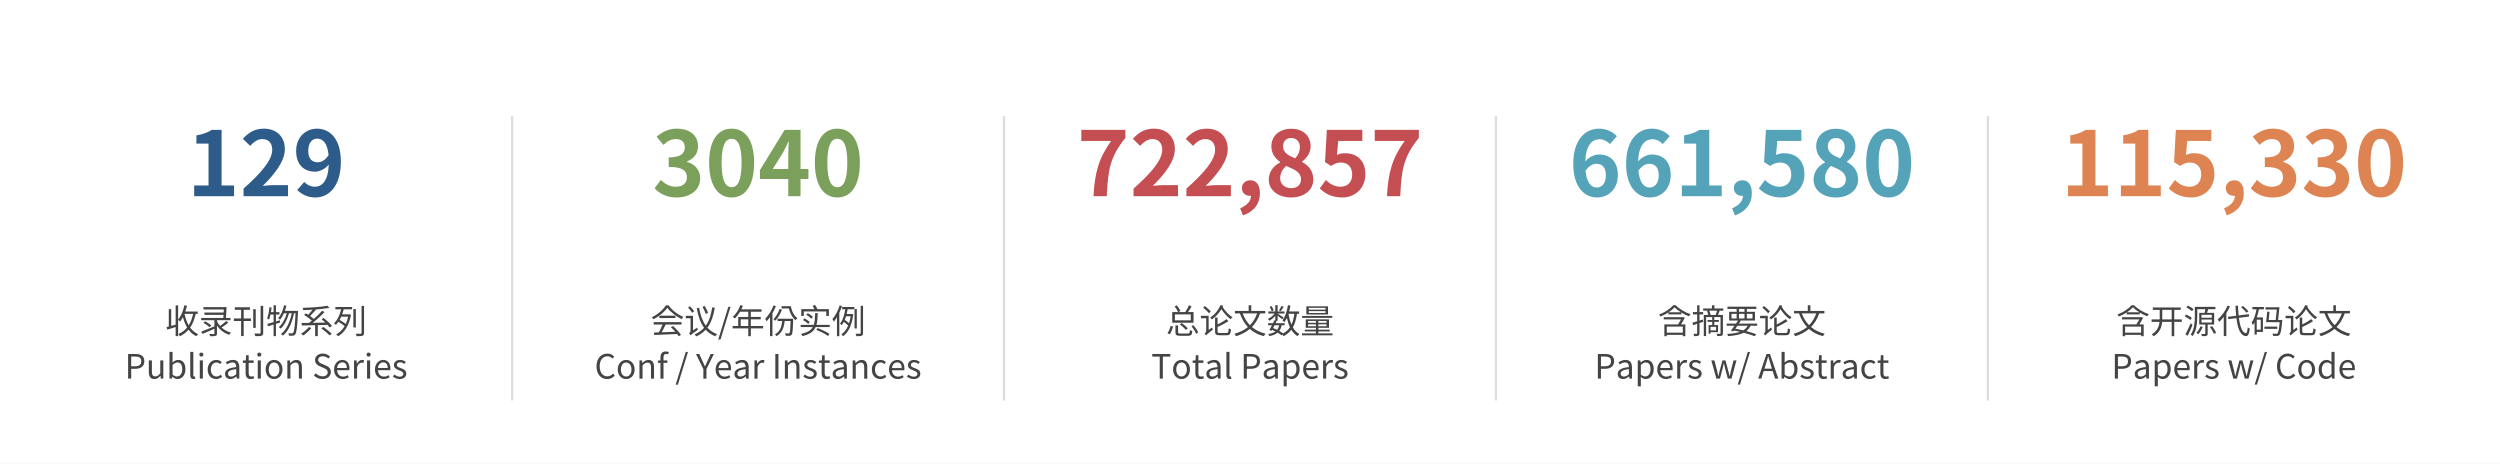
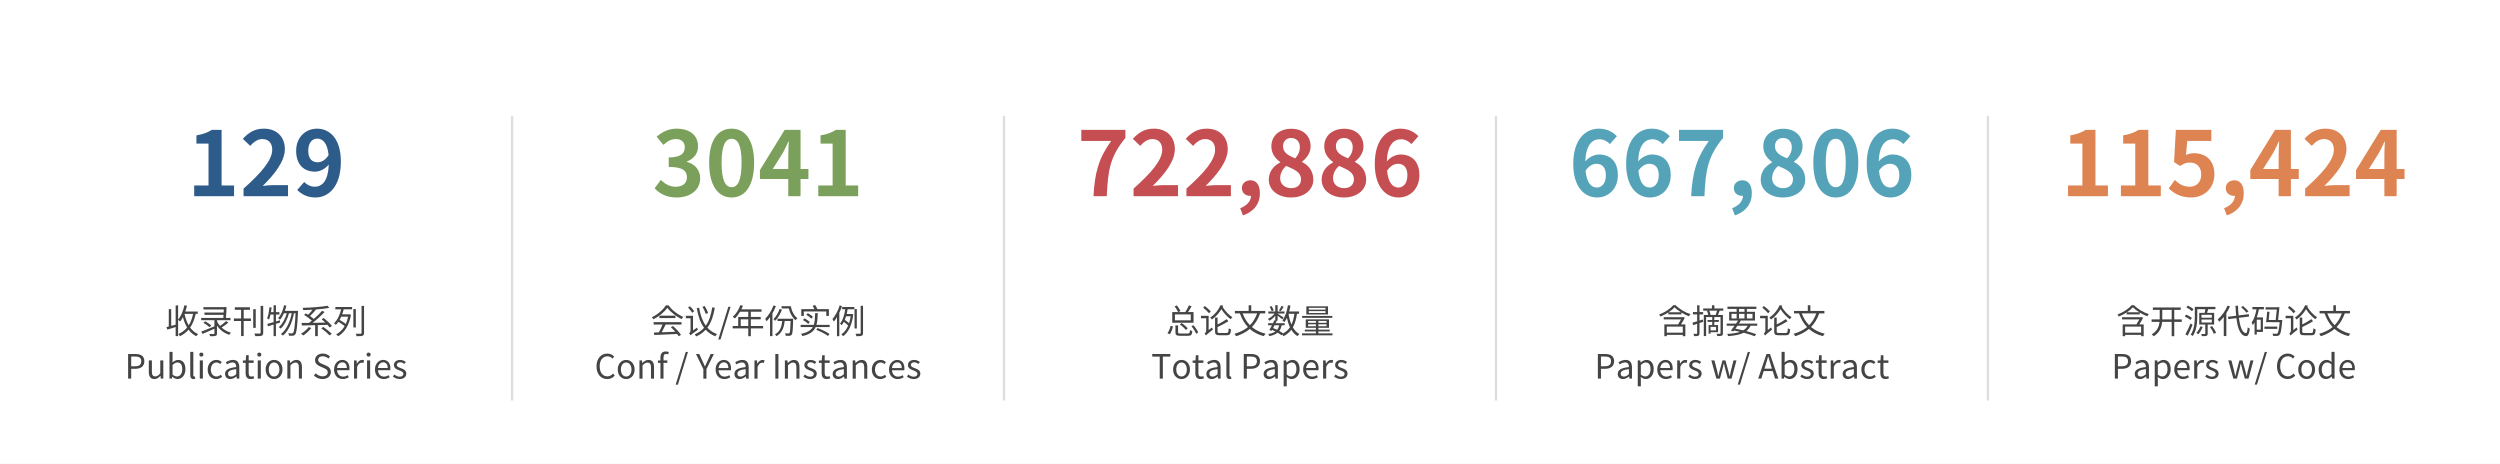
<svg xmlns="http://www.w3.org/2000/svg" xmlns:xlink="http://www.w3.org/1999/xlink" width="892.8pt" height="165.6pt" viewBox="0 0 892.8 165.6" version="1.1">
  <defs>
    <style type="text/css">*{stroke-linejoin: round; stroke-linecap: butt}</style>
  </defs>
  <g id="figure_1">
    <g id="patch_1">
      <path d="M 0 165.6  L 892.8 165.6  L 892.8 0  L 0 0  z " style="fill: #ffffff" />
    </g>
    <g id="axes_1">
      <g id="line2d_1">
-         <path d="M 182.88 142.65  L 182.88 41.85  " clip-path="url(#p3f6910af03)" style="fill: none; stroke: #dddddd; stroke-width: 0.8; stroke-linecap: square" />
+         <path d="M 182.88 142.65  L 182.88 41.85  " clip-path="url(#p9c61e57782)" style="fill: none; stroke: #dddddd; stroke-width: 0.8; stroke-linecap: square" />
      </g>
      <g id="line2d_2">
-         <path d="M 358.56 142.65  L 358.56 41.85  " clip-path="url(#p3f6910af03)" style="fill: none; stroke: #dddddd; stroke-width: 0.8; stroke-linecap: square" />
+         <path d="M 358.56 142.65  L 358.56 41.85  " clip-path="url(#p9c61e57782)" style="fill: none; stroke: #dddddd; stroke-width: 0.8; stroke-linecap: square" />
      </g>
      <g id="line2d_3">
-         <path d="M 534.24 142.65  L 534.24 41.85  " clip-path="url(#p3f6910af03)" style="fill: none; stroke: #dddddd; stroke-width: 0.8; stroke-linecap: square" />
+         <path d="M 534.24 142.65  L 534.24 41.85  " clip-path="url(#p9c61e57782)" style="fill: none; stroke: #dddddd; stroke-width: 0.8; stroke-linecap: square" />
      </g>
      <g id="line2d_4">
-         <path d="M 709.92 142.65  L 709.92 41.85  " clip-path="url(#p3f6910af03)" style="fill: none; stroke: #dddddd; stroke-width: 0.8; stroke-linecap: square" />
+         <path d="M 709.92 142.65  L 709.92 41.85  " clip-path="url(#p9c61e57782)" style="fill: none; stroke: #dddddd; stroke-width: 0.8; stroke-linecap: square" />
      </g>
      <g id="text_1">
        <g style="fill: #2e5c8a" transform="translate(66.72 70.0775) scale(0.32 -0.32)">
          <defs>
            <path id="NotoSansCJKjp-Bold-31" d="M 525 0  L 3373 0  L 3373 768  L 2483 768  L 2483 4742  L 1786 4742  C 1485 4550 1165 4429 685 4346  L 685 3757  L 1549 3757  L 1549 768  L 525 768  L 525 0  z " transform="scale(0.015625)" />
            <path id="NotoSansCJKjp-Bold-32" d="M 275 0  L 3450 0  L 3450 794  L 2426 794  C 2202 794 1888 768 1645 736  C 2509 1587 3226 2509 3226 3366  C 3226 4250 2630 4826 1734 4826  C 1088 4826 666 4576 224 4102  L 749 3597  C 986 3859 1267 4083 1613 4083  C 2067 4083 2323 3789 2323 3322  C 2323 2586 1568 1696 275 544  L 275 0  z " transform="scale(0.015625)" />
            <path id="NotoSansCJKjp-Bold-39" d="M 1632 -90  C 2573 -90 3450 685 3450 2477  C 3450 4122 2650 4826 1747 4826  C 934 4826 256 4218 256 3245  C 256 2240 819 1754 1613 1754  C 1933 1754 2336 1946 2586 2266  C 2541 1082 2106 678 1581 678  C 1299 678 1005 826 832 1018  L 333 448  C 614 160 1043 -90 1632 -90  z M 2573 2938  C 2342 2566 2048 2426 1792 2426  C 1382 2426 1120 2688 1120 3245  C 1120 3827 1408 4115 1760 4115  C 2163 4115 2490 3795 2573 2938  z " transform="scale(0.015625)" />
          </defs>
          <use xlink:href="#NotoSansCJKjp-Bold-31" />
          <use xlink:href="#NotoSansCJKjp-Bold-32" transform="translate(58.99999 0)" />
          <use xlink:href="#NotoSansCJKjp-Bold-39" transform="translate(118 0)" />
        </g>
      </g>
      <g id="text_2">
        <g style="fill: #444444" transform="translate(59.04 119.091) scale(0.12 -0.12)">
          <defs>
            <path id="NotoSansCJKjp-Regular-6536" d="M 3642 5376  C 3405 4320 2995 3302 2438 2650  L 2438 5344  L 1965 5344  L 1965 1677  L 1120 1446  L 1120 4640  L 659 4640  L 659 1331  L 224 1222  L 378 736  L 1965 1229  L 1965 -512  L 2438 -512  L 2438 2611  C 2554 2522 2739 2362 2810 2278  C 3002 2515 3187 2803 3354 3117  C 3546 2374 3808 1702 4147 1133  C 3718 614 3181 211 2490 -96  C 2586 -205 2726 -416 2778 -531  C 3443 -205 3987 211 4422 723  C 4819 186 5312 -237 5914 -525  C 5984 -397 6138 -211 6240 -115  C 5626 147 5133 576 4730 1120  C 5216 1824 5549 2682 5786 3731  L 6170 3731  L 6170 4186  L 3808 4186  C 3936 4538 4038 4909 4128 5280  L 3642 5376  z M 5286 3731  C 5107 2874 4838 2150 4454 1549  C 4090 2176 3827 2918 3654 3731  L 5286 3731  z " transform="scale(0.015625)" />
            <path id="NotoSansCJKjp-Regular-5f55" d="M 858 2029  C 1274 1798 1779 1434 2022 1190  L 2362 1523  C 2106 1766 1587 2106 1184 2323  L 858 2029  z M 858 5018  L 858 4576  L 4736 4576  L 4710 3987  L 1050 3987  L 1050 3546  L 4685 3546  L 4646 2957  L 429 2957  L 429 2528  L 2950 2528  L 2950 1357  C 2022 973 1056 582 435 346  L 691 -83  C 1318 186 2157 544 2950 896  L 2950 13  C 2950 -77 2918 -102 2816 -109  C 2714 -115 2355 -115 1978 -102  C 2042 -224 2118 -403 2144 -525  C 2643 -525 2970 -525 3168 -454  C 3373 -384 3437 -269 3437 6  L 3437 1510  C 3987 678 4787 58 5786 -256  C 5850 -128 5997 58 6099 160  C 5408 346 4806 685 4320 1133  C 4730 1382 5210 1741 5594 2067  L 5184 2368  C 4896 2080 4422 1702 4026 1434  C 3789 1702 3590 2010 3437 2336  L 3437 2528  L 6016 2528  L 6016 2957  L 5146 2957  C 5203 3616 5248 4403 5261 5018  L 4883 5043  L 4800 5018  L 858 5018  z " transform="scale(0.015625)" />
            <path id="NotoSansCJKjp-Regular-520a" d="M 3942 4621  L 3942 1062  L 4422 1062  L 4422 4621  L 3942 4621  z M 5350 5261  L 5350 147  C 5350 26 5306 -13 5171 -19  C 5043 -26 4627 -26 4154 -13  C 4230 -154 4314 -378 4339 -512  C 4947 -518 5318 -506 5542 -422  C 5754 -346 5843 -192 5843 147  L 5843 5261  L 5350 5261  z M 256 2854  L 256 2381  L 1632 2381  L 1632 -499  L 2125 -499  L 2125 2381  L 3507 2381  L 3507 2854  L 2125 2854  L 2125 4512  L 3315 4512  L 3315 4986  L 435 4986  L 435 4512  L 1632 4512  L 1632 2854  L 256 2854  z " transform="scale(0.015625)" />
            <path id="NotoSansCJKjp-Regular-7269" d="M 3418 5376  C 3206 4403 2822 3488 2285 2906  C 2394 2842 2579 2707 2656 2630  C 2938 2957 3181 3379 3392 3853  L 3942 3853  C 3648 2822 3078 1747 2400 1210  C 2528 1139 2682 1024 2778 928  C 3482 1542 4064 2746 4358 3853  L 4883 3853  C 4550 2234 3859 640 2803 -115  C 2938 -179 3110 -307 3206 -403  C 4269 442 4979 2163 5306 3853  L 5606 3853  C 5478 1299 5338 346 5133 115  C 5062 32 4998 13 4890 13  C 4768 13 4512 19 4224 45  C 4301 -90 4346 -294 4358 -435  C 4640 -454 4915 -454 5088 -435  C 5280 -410 5408 -358 5536 -179  C 5792 134 5933 1139 6074 4058  C 6080 4122 6086 4301 6086 4301  L 3571 4301  C 3680 4614 3782 4954 3859 5293  L 3418 5376  z M 627 5005  C 550 4218 422 3405 186 2867  C 288 2822 474 2707 550 2650  C 659 2912 755 3245 832 3603  L 1421 3603  L 1421 2157  C 973 2029 550 1907 224 1824  L 352 1363  L 1421 1696  L 1421 -512  L 1869 -512  L 1869 1837  L 2675 2093  L 2611 2515  L 1869 2291  L 1869 3603  L 2528 3603  L 2528 4064  L 1869 4064  L 1869 5370  L 1421 5370  L 1421 4064  L 922 4064  C 966 4352 1011 4646 1043 4941  L 627 5005  z " transform="scale(0.015625)" />
            <path id="NotoSansCJKjp-Regular-7cfb" d="M 1715 1222  C 1363 749 787 262 243 -51  C 371 -128 582 -288 678 -378  C 1197 -32 1805 512 2208 1043  L 1715 1222  z M 4109 986  C 4666 582 5350 -6 5677 -371  L 6093 -64  C 5741 301 5037 864 4493 1248  L 4109 986  z M 5286 5286  C 4179 5062 2208 4928 557 4883  C 602 4768 659 4576 672 4448  C 1235 4461 1843 4486 2445 4525  C 2195 4198 1882 3840 1594 3565  L 1158 3827  L 832 3533  C 1344 3232 1939 2790 2310 2445  C 2125 2291 1933 2150 1760 2016  L 358 2003  L 403 1517  L 2938 1581  L 2938 -512  L 3443 -512  L 3443 1594  L 5293 1645  C 5466 1459 5613 1286 5715 1139  L 6138 1427  C 5811 1862 5126 2509 4563 2957  L 4173 2707  C 4403 2522 4646 2298 4883 2074  L 2464 2029  C 3226 2618 4083 3398 4730 4077  L 4269 4326  C 3853 3846 3270 3270 2682 2765  C 2490 2938 2227 3136 1952 3328  C 2317 3661 2739 4122 3072 4525  L 3002 4563  C 3974 4634 4915 4736 5632 4877  L 5286 5286  z " transform="scale(0.015625)" />
            <path id="NotoSansCJKjp-Regular-5217" d="M 3814 4646  L 3814 1139  L 4288 1139  L 4288 4646  L 3814 4646  z M 5376 5254  L 5376 115  C 5376 -6 5331 -45 5210 -45  C 5088 -51 4698 -58 4256 -45  C 4333 -179 4403 -384 4429 -518  C 5011 -518 5357 -506 5568 -429  C 5766 -352 5850 -205 5850 115  L 5850 5254  L 5376 5254  z M 2816 3206  C 2714 2694 2560 2234 2374 1824  C 2074 2054 1606 2355 1203 2592  C 1318 2790 1421 2995 1510 3206  L 2816 3206  z M 384 5043  L 384 4595  L 1491 4595  C 1267 3654 826 2598 141 1952  C 243 1875 397 1728 480 1638  C 659 1811 826 2010 973 2227  C 1382 1978 1856 1651 2157 1408  C 1734 691 1184 166 538 -173  C 646 -250 826 -422 902 -531  C 2080 147 3008 1472 3360 3558  L 3059 3667  L 2976 3648  L 1690 3648  C 1805 3962 1901 4282 1984 4595  L 3571 4595  L 3571 5043  L 384 5043  z " transform="scale(0.015625)" />
          </defs>
          <use xlink:href="#NotoSansCJKjp-Regular-6536" />
          <use xlink:href="#NotoSansCJKjp-Regular-5f55" transform="translate(99.99998 0)" />
          <use xlink:href="#NotoSansCJKjp-Regular-520a" transform="translate(200 0)" />
          <use xlink:href="#NotoSansCJKjp-Regular-7269" transform="translate(300 0)" />
          <use xlink:href="#NotoSansCJKjp-Regular-7cfb" transform="translate(399.9999 0)" />
          <use xlink:href="#NotoSansCJKjp-Regular-5217" transform="translate(499.9999 0)" />
        </g>
        <g style="fill: #444444" transform="translate(44.53781 135.2115) scale(0.12 -0.12)">
          <defs>
            <path id="NotoSansCJKjp-Regular-50" d="M 646 0  L 1235 0  L 1235 1869  L 2010 1869  C 3040 1869 3738 2323 3738 3315  C 3738 4339 3034 4691 1984 4691  L 646 4691  L 646 0  z M 1235 2349  L 1235 4211  L 1907 4211  C 2733 4211 3149 4000 3149 3315  C 3149 2643 2758 2349 1933 2349  L 1235 2349  z " transform="scale(0.015625)" />
            <path id="NotoSansCJKjp-Regular-75" d="M 1606 -83  C 2080 -83 2426 166 2752 544  L 2771 544  L 2816 0  L 3302 0  L 3302 3475  L 2720 3475  L 2720 1011  C 2387 602 2138 422 1779 422  C 1318 422 1126 698 1126 1344  L 1126 3475  L 538 3475  L 538 1274  C 538 384 870 -83 1606 -83  z " transform="scale(0.015625)" />
            <path id="NotoSansCJKjp-Regular-62" d="M 2118 -83  C 2912 -83 3629 602 3629 1792  C 3629 2867 3142 3565 2246 3565  C 1856 3565 1472 3347 1152 3078  L 1178 3699  L 1178 5094  L 589 5094  L 589 0  L 1056 0  L 1107 358  L 1133 358  C 1434 83 1798 -83 2118 -83  z M 2022 410  C 1792 410 1478 499 1178 768  L 1178 2598  C 1504 2906 1811 3072 2099 3072  C 2765 3072 3021 2560 3021 1786  C 3021 928 2598 410 2022 410  z " transform="scale(0.015625)" />
            <path id="NotoSansCJKjp-Regular-6c" d="M 1203 -83  C 1363 -83 1459 -58 1542 -32  L 1459 416  C 1395 403 1370 403 1338 403  C 1248 403 1178 474 1178 653  L 1178 5094  L 589 5094  L 589 691  C 589 198 768 -83 1203 -83  z " transform="scale(0.015625)" />
            <path id="NotoSansCJKjp-Regular-69" d="M 589 0  L 1178 0  L 1178 3475  L 589 3475  L 589 0  z M 883 4192  C 1114 4192 1274 4346 1274 4582  C 1274 4806 1114 4960 883 4960  C 653 4960 499 4806 499 4582  C 499 4346 653 4192 883 4192  z " transform="scale(0.015625)" />
            <path id="NotoSansCJKjp-Regular-63" d="M 1958 -83  C 2374 -83 2771 83 3085 352  L 2829 749  C 2611 557 2330 403 2010 403  C 1370 403 934 934 934 1734  C 934 2534 1395 3072 2029 3072  C 2298 3072 2522 2950 2720 2771  L 3014 3155  C 2771 3373 2458 3565 2003 3565  C 1107 3565 333 2893 333 1734  C 333 582 1037 -83 1958 -83  z " transform="scale(0.015625)" />
            <path id="NotoSansCJKjp-Regular-61" d="M 1389 -83  C 1818 -83 2208 141 2541 416  L 2560 416  L 2611 0  L 3091 0  L 3091 2138  C 3091 3002 2739 3565 1888 3565  C 1325 3565 838 3315 525 3110  L 749 2707  C 1024 2893 1389 3078 1792 3078  C 2362 3078 2509 2650 2509 2202  C 1030 2035 378 1658 378 902  C 378 275 806 -83 1389 -83  z M 1555 390  C 1210 390 941 544 941 941  C 941 1389 1338 1677 2509 1811  L 2509 845  C 2170 544 1888 390 1555 390  z " transform="scale(0.015625)" />
            <path id="NotoSansCJKjp-Regular-74" d="M 1677 -83  C 1894 -83 2125 -19 2323 45  L 2208 486  C 2093 435 1939 390 1811 390  C 1408 390 1274 634 1274 1056  L 1274 3002  L 2221 3002  L 2221 3475  L 1274 3475  L 1274 4454  L 787 4454  L 723 3475  L 173 3443  L 173 3002  L 691 3002  L 691 1075  C 691 378 941 -83 1677 -83  z " transform="scale(0.015625)" />
            <path id="NotoSansCJKjp-Regular-6f" d="M 1939 -83  C 2790 -83 3546 582 3546 1734  C 3546 2893 2790 3565 1939 3565  C 1088 3565 333 2893 333 1734  C 333 582 1088 -83 1939 -83  z M 1939 403  C 1338 403 934 934 934 1734  C 934 2534 1338 3072 1939 3072  C 2541 3072 2950 2534 2950 1734  C 2950 934 2541 403 1939 403  z " transform="scale(0.015625)" />
            <path id="NotoSansCJKjp-Regular-6e" d="M 589 0  L 1178 0  L 1178 2522  C 1523 2874 1766 3053 2125 3053  C 2586 3053 2784 2778 2784 2125  L 2784 0  L 3366 0  L 3366 2202  C 3366 3085 3034 3565 2304 3565  C 1830 3565 1466 3302 1139 2970  L 1126 2970  L 1069 3475  L 589 3475  L 589 0  z " transform="scale(0.015625)" />
            <path id="NotoSansCJKjp-Regular-20" transform="scale(0.015625)" />
            <path id="NotoSansCJKjp-Regular-53" d="M 1946 -83  C 2925 -83 3539 506 3539 1248  C 3539 1946 3117 2266 2573 2502  L 1907 2790  C 1542 2944 1126 3117 1126 3578  C 1126 3994 1472 4256 2003 4256  C 2438 4256 2784 4090 3072 3821  L 3379 4198  C 3053 4538 2560 4774 2003 4774  C 1152 4774 525 4256 525 3533  C 525 2848 1043 2515 1478 2330  L 2150 2035  C 2598 1837 2938 1683 2938 1197  C 2938 742 2573 435 1952 435  C 1466 435 992 666 659 1018  L 307 608  C 710 186 1280 -83 1946 -83  z " transform="scale(0.015625)" />
            <path id="NotoSansCJKjp-Regular-65" d="M 1997 -83  C 2464 -83 2835 70 3136 269  L 2931 659  C 2669 486 2400 384 2061 384  C 1402 384 947 858 909 1600  L 3251 1600  C 3264 1690 3277 1805 3277 1933  C 3277 2925 2778 3565 1888 3565  C 1094 3565 333 2867 333 1734  C 333 589 1069 -83 1997 -83  z M 902 2016  C 973 2707 1408 3098 1901 3098  C 2445 3098 2765 2720 2765 2016  L 902 2016  z " transform="scale(0.015625)" />
            <path id="NotoSansCJKjp-Regular-72" d="M 589 0  L 1178 0  L 1178 2234  C 1408 2822 1760 3040 2048 3040  C 2195 3040 2272 3021 2387 2982  L 2496 3488  C 2387 3546 2278 3565 2125 3565  C 1741 3565 1382 3283 1139 2842  L 1126 2842  L 1069 3475  L 589 3475  L 589 0  z " transform="scale(0.015625)" />
            <path id="NotoSansCJKjp-Regular-73" d="M 1498 -83  C 2317 -83 2758 384 2758 947  C 2758 1606 2208 1811 1702 2003  C 1312 2150 954 2278 954 2605  C 954 2880 1158 3110 1600 3110  C 1907 3110 2150 2976 2387 2803  L 2669 3168  C 2406 3386 2022 3565 1594 3565  C 832 3565 397 3130 397 2579  C 397 1984 922 1754 1408 1574  C 1792 1434 2202 1267 2202 915  C 2202 614 1978 371 1517 371  C 1101 371 794 538 486 787  L 205 397  C 531 122 1005 -83 1498 -83  z " transform="scale(0.015625)" />
          </defs>
          <use xlink:href="#NotoSansCJKjp-Regular-50" />
          <use xlink:href="#NotoSansCJKjp-Regular-75" transform="translate(63.29999 0)" />
          <use xlink:href="#NotoSansCJKjp-Regular-62" transform="translate(124 0)" />
          <use xlink:href="#NotoSansCJKjp-Regular-6c" transform="translate(185.8 0)" />
          <use xlink:href="#NotoSansCJKjp-Regular-69" transform="translate(214.2 0)" />
          <use xlink:href="#NotoSansCJKjp-Regular-63" transform="translate(241.7 0)" />
          <use xlink:href="#NotoSansCJKjp-Regular-61" transform="translate(292.6999 0)" />
          <use xlink:href="#NotoSansCJKjp-Regular-74" transform="translate(348.9999 0)" />
          <use xlink:href="#NotoSansCJKjp-Regular-69" transform="translate(386.6999 0)" />
          <use xlink:href="#NotoSansCJKjp-Regular-6f" transform="translate(414.1999 0)" />
          <use xlink:href="#NotoSansCJKjp-Regular-6e" transform="translate(474.7999 0)" />
          <use xlink:href="#NotoSansCJKjp-Regular-20" transform="translate(535.7999 0)" />
          <use xlink:href="#NotoSansCJKjp-Regular-53" transform="translate(558.1999 0)" />
          <use xlink:href="#NotoSansCJKjp-Regular-65" transform="translate(617.7999 0)" />
          <use xlink:href="#NotoSansCJKjp-Regular-72" transform="translate(673.1999 0)" />
          <use xlink:href="#NotoSansCJKjp-Regular-69" transform="translate(711.9998 0)" />
          <use xlink:href="#NotoSansCJKjp-Regular-65" transform="translate(739.4998 0)" />
          <use xlink:href="#NotoSansCJKjp-Regular-73" transform="translate(794.8998 0)" />
        </g>
      </g>
      <g id="text_3">
        <g style="fill: #7ba05b" transform="translate(232.96 70.0775) scale(0.32 -0.32)">
          <defs>
            <path id="NotoSansCJKjp-Bold-33" d="M 1747 -90  C 2656 -90 3418 410 3418 1280  C 3418 1907 3008 2304 2477 2451  L 2477 2483  C 2976 2682 3264 3053 3264 3565  C 3264 4378 2643 4826 1728 4826  C 1171 4826 717 4602 307 4250  L 794 3667  C 1069 3930 1344 4083 1683 4083  C 2086 4083 2317 3866 2317 3494  C 2317 3066 2035 2771 1171 2771  L 1171 2093  C 2195 2093 2470 1805 2470 1338  C 2470 915 2144 678 1664 678  C 1229 678 890 890 608 1165  L 166 570  C 499 192 1005 -90 1747 -90  z " transform="scale(0.015625)" />
            <path id="NotoSansCJKjp-Bold-30" d="M 1888 -90  C 2854 -90 3494 755 3494 2394  C 3494 4019 2854 4826 1888 4826  C 922 4826 282 4026 282 2394  C 282 755 922 -90 1888 -90  z M 1888 646  C 1478 646 1171 1056 1171 2394  C 1171 3712 1478 4102 1888 4102  C 2298 4102 2598 3712 2598 2394  C 2598 1056 2298 646 1888 646  z " transform="scale(0.015625)" />
            <path id="NotoSansCJKjp-Bold-34" d="M 2157 0  L 3034 0  L 3034 1229  L 3597 1229  L 3597 1946  L 3034 1946  L 3034 4742  L 1901 4742  L 134 1869  L 134 1229  L 2157 1229  L 2157 0  z M 2157 1946  L 1050 1946  L 1786 3123  C 1920 3379 2048 3642 2163 3898  L 2195 3898  C 2176 3616 2157 3187 2157 2912  L 2157 1946  z " transform="scale(0.015625)" />
          </defs>
          <use xlink:href="#NotoSansCJKjp-Bold-33" />
          <use xlink:href="#NotoSansCJKjp-Bold-30" transform="translate(58.99999 0)" />
          <use xlink:href="#NotoSansCJKjp-Bold-34" transform="translate(118 0)" />
-           <use xlink:href="#NotoSansCJKjp-Bold-30" transform="translate(177 0)" />
+           <use xlink:href="#NotoSansCJKjp-Bold-31" transform="translate(177 0)" />
        </g>
      </g>
      <g id="text_4">
        <g style="fill: #444444" transform="translate(232.3678 119.0976) scale(0.12 -0.12)">
          <defs>
            <path id="NotoSansCJKjp-Regular-4f1a" d="M 1664 3392  L 1664 2944  L 4717 2944  L 4717 3392  L 1664 3392  z M 3174 4902  C 3776 4077 4902 3213 5894 2739  C 5984 2874 6099 3053 6208 3168  C 5190 3584 4077 4416 3398 5370  L 2899 5370  C 2406 4550 1338 3616 230 3098  C 333 2989 461 2816 518 2701  C 1606 3245 2656 4128 3174 4902  z M 3840 1197  C 4128 947 4429 640 4691 333  L 2093 230  C 2349 678 2624 1235 2854 1709  L 5875 1709  L 5875 2163  L 570 2163  L 570 1709  L 2259 1709  C 2080 1242 1811 653 1562 218  L 621 186  L 685 -288  C 1792 -243 3456 -179 5037 -96  C 5158 -256 5261 -403 5338 -531  L 5766 -262  C 5472 218 4838 915 4250 1421  L 3840 1197  z " transform="scale(0.015625)" />
            <path id="NotoSansCJKjp-Regular-8bae" d="M 3469 5075  C 3725 4646 3994 4077 4096 3725  L 4531 3923  C 4429 4275 4141 4826 3872 5248  L 3469 5075  z M 723 4934  C 1011 4634 1357 4211 1523 3942  L 1888 4243  C 1722 4506 1363 4902 1069 5197  L 723 4934  z M 5325 4979  C 5114 3648 4781 2451 4096 1491  C 3450 2387 3059 3546 2829 4902  L 2374 4826  C 2650 3309 3066 2048 3770 1088  C 3322 582 2739 160 1990 -160  C 2080 -262 2214 -442 2278 -557  C 3021 -224 3610 211 4077 717  C 4557 179 5158 -237 5901 -531  C 5978 -403 6131 -211 6246 -115  C 5491 154 4890 570 4403 1107  C 5178 2144 5562 3443 5818 4902  L 5325 4979  z M 294 3373  L 294 2906  L 1197 2906  L 1197 646  C 1197 314 1024 96 922 -6  C 1005 -77 1146 -243 1197 -346  C 1299 -218 1466 -90 2592 710  C 2541 806 2470 992 2432 1120  L 1664 589  L 1664 3373  L 294 3373  z " transform="scale(0.015625)" />
            <path id="NotoSansCJKjp-Regular-2f" d="M 70 -1146  L 499 -1146  L 2413 5082  L 1990 5082  L 70 -1146  z " transform="scale(0.015625)" />
            <path id="NotoSansCJKjp-Regular-5e74" d="M 307 1427  L 307 966  L 3277 966  L 3277 -512  L 3770 -512  L 3770 966  L 6106 966  L 6106 1427  L 3770 1427  L 3770 2701  L 5658 2701  L 5658 3155  L 3770 3155  L 3770 4141  L 5805 4141  L 5805 4602  L 1965 4602  C 2074 4819 2170 5043 2259 5274  L 1773 5402  C 1466 4531 934 3699 320 3174  C 442 3104 646 2944 736 2867  C 1082 3200 1421 3642 1715 4141  L 3277 4141  L 3277 3155  L 1363 3155  L 1363 1427  L 307 1427  z M 1843 1427  L 1843 2701  L 3277 2701  L 3277 1427  L 1843 1427  z " transform="scale(0.015625)" />
            <path id="NotoSansCJKjp-Regular-4efd" d="M 2835 4666  C 2630 4013 2202 3226 1683 2739  C 1773 2656 1926 2515 1997 2419  C 2566 2957 3027 3808 3296 4550  L 2835 4666  z M 2451 2816  L 2451 2381  L 3341 2381  C 3245 1363 2982 390 1965 -154  C 2067 -237 2195 -403 2253 -512  C 3354 122 3699 1203 3814 2381  L 4941 2381  C 4896 800 4838 224 4730 83  C 4678 19 4621 6 4518 6  C 4422 6 4160 6 3878 38  C 3955 -96 4006 -301 4013 -442  C 4301 -461 4589 -461 4749 -442  C 4928 -422 5043 -371 5152 -230  C 5318 -13 5376 659 5427 2592  C 5434 2662 5434 2816 5434 2816  L 2451 2816  z M 3226 5197  L 3226 4768  L 4602 4768  C 4826 3846 5286 3008 5888 2528  C 5971 2643 6131 2829 6246 2918  C 5626 3354 5158 4230 4979 5197  L 3226 5197  z M 1690 5350  C 1331 4378 736 3418 102 2797  C 192 2688 326 2438 371 2323  C 595 2554 813 2822 1024 3117  L 1024 -499  L 1485 -499  L 1485 3840  C 1734 4282 1965 4749 2144 5216  L 1690 5350  z " transform="scale(0.015625)" />
            <path id="NotoSansCJKjp-Regular-5b9e" d="M 3443 685  C 4294 365 5146 -77 5664 -474  L 5958 -96  C 5427 282 4531 723 3674 1037  L 3443 685  z M 1536 3565  C 1882 3360 2291 3040 2477 2816  L 2784 3162  C 2586 3392 2170 3680 1824 3872  L 1536 3565  z M 896 2566  C 1261 2368 1690 2048 1894 1818  L 2189 2182  C 1978 2406 1542 2701 1184 2886  L 896 2566  z M 576 4646  L 576 3347  L 1056 3347  L 1056 4198  L 5338 4198  L 5338 3347  L 5837 3347  L 5837 4646  L 3642 4646  C 3546 4870 3379 5184 3219 5421  L 2746 5274  C 2861 5082 2982 4851 3072 4646  L 576 4646  z M 454 1638  L 454 1222  L 2765 1222  C 2406 602 1747 186 518 -70  C 621 -179 742 -365 794 -493  C 2234 -160 2950 397 3315 1222  L 5984 1222  L 5984 1638  L 3462 1638  C 3648 2259 3693 3002 3718 3878  L 3219 3878  C 3194 2970 3155 2234 2950 1638  L 454 1638  z " transform="scale(0.015625)" />
            <path id="NotoSansCJKjp-Regular-4f8b" d="M 4320 4653  L 4320 954  L 4755 954  L 4755 4653  L 4320 4653  z M 5491 5274  L 5491 90  C 5491 -19 5453 -45 5350 -51  C 5242 -58 4902 -58 4512 -45  C 4582 -179 4646 -390 4672 -518  C 5178 -518 5491 -506 5683 -422  C 5869 -346 5939 -211 5939 96  L 5939 5274  L 5491 5274  z M 1958 5050  L 1958 4621  L 2547 4621  C 2413 3680 2131 2573 1562 1894  C 1651 1818 1792 1658 1856 1568  C 2016 1754 2157 1971 2285 2208  C 2579 1997 2906 1722 3110 1510  C 2790 762 2349 205 1818 -160  C 1920 -237 2067 -416 2138 -525  C 3117 179 3827 1549 4077 3635  L 3795 3731  L 3718 3712  L 2822 3712  C 2899 4019 2963 4326 3014 4621  L 4288 4621  L 4288 5050  L 1958 5050  z M 2707 3283  L 3584 3283  C 3514 2797 3411 2355 3277 1958  C 3072 2157 2752 2406 2464 2592  C 2554 2810 2637 3046 2707 3283  z M 1491 5350  C 1184 4365 672 3392 115 2752  C 198 2630 320 2374 371 2266  C 582 2509 781 2797 973 3110  L 973 -512  L 1421 -512  L 1421 3942  C 1619 4358 1792 4794 1933 5222  L 1491 5350  z " transform="scale(0.015625)" />
          </defs>
          <use xlink:href="#NotoSansCJKjp-Regular-4f1a" />
          <use xlink:href="#NotoSansCJKjp-Regular-8bae" transform="translate(99.99998 0)" />
          <use xlink:href="#NotoSansCJKjp-Regular-2f" transform="translate(200 0)" />
          <use xlink:href="#NotoSansCJKjp-Regular-5e74" transform="translate(239.2 0)" />
          <use xlink:href="#NotoSansCJKjp-Regular-4efd" transform="translate(339.2 0)" />
          <use xlink:href="#NotoSansCJKjp-Regular-5b9e" transform="translate(439.1999 0)" />
          <use xlink:href="#NotoSansCJKjp-Regular-4f8b" transform="translate(539.1999 0)" />
        </g>
        <g style="fill: #444444" transform="translate(212.3278 135.2181) scale(0.12 -0.12)">
          <defs>
            <path id="NotoSansCJKjp-Regular-43" d="M 2413 -83  C 3021 -83 3482 160 3853 589  L 3526 966  C 3226 634 2886 435 2438 435  C 1542 435 979 1178 979 2362  C 979 3533 1574 4256 2458 4256  C 2861 4256 3168 4077 3418 3814  L 3738 4198  C 3469 4499 3021 4774 2451 4774  C 1261 4774 371 3859 371 2342  C 371 819 1242 -83 2413 -83  z " transform="scale(0.015625)" />
            <path id="NotoSansCJKjp-Regular-66" d="M 211 3002  L 685 3002  L 685 0  L 1267 0  L 1267 3002  L 2003 3002  L 2003 3475  L 1267 3475  L 1267 4026  C 1267 4474 1427 4710 1760 4710  C 1882 4710 2022 4678 2150 4614  L 2278 5069  C 2118 5133 1914 5178 1696 5178  C 1005 5178 685 4736 685 4032  L 685 3475  L 211 3443  L 211 3002  z " transform="scale(0.015625)" />
            <path id="NotoSansCJKjp-Regular-59" d="M 1402 0  L 1990 0  L 1990 1818  L 3405 4691  L 2790 4691  L 2189 3366  C 2042 3021 1882 2688 1715 2336  L 1690 2336  C 1523 2688 1382 3021 1229 3366  L 621 4691  L -6 4691  L 1402 1818  L 1402 0  z " transform="scale(0.015625)" />
            <path id="NotoSansCJKjp-Regular-49" d="M 646 0  L 1235 0  L 1235 4691  L 646 4691  L 646 0  z " transform="scale(0.015625)" />
          </defs>
          <use xlink:href="#NotoSansCJKjp-Regular-43" />
          <use xlink:href="#NotoSansCJKjp-Regular-6f" transform="translate(63.79999 0)" />
          <use xlink:href="#NotoSansCJKjp-Regular-6e" transform="translate(124.4 0)" />
          <use xlink:href="#NotoSansCJKjp-Regular-66" transform="translate(185.4 0)" />
          <use xlink:href="#NotoSansCJKjp-Regular-20" transform="translate(217.8999 0)" />
          <use xlink:href="#NotoSansCJKjp-Regular-2f" transform="translate(240.2999 0)" />
          <use xlink:href="#NotoSansCJKjp-Regular-20" transform="translate(279.4999 0)" />
          <use xlink:href="#NotoSansCJKjp-Regular-59" transform="translate(301.8999 0)" />
          <use xlink:href="#NotoSansCJKjp-Regular-65" transform="translate(354.9999 0)" />
          <use xlink:href="#NotoSansCJKjp-Regular-61" transform="translate(410.3999 0)" />
          <use xlink:href="#NotoSansCJKjp-Regular-72" transform="translate(466.6999 0)" />
          <use xlink:href="#NotoSansCJKjp-Regular-20" transform="translate(505.4999 0)" />
          <use xlink:href="#NotoSansCJKjp-Regular-49" transform="translate(527.8999 0)" />
          <use xlink:href="#NotoSansCJKjp-Regular-6e" transform="translate(557.1999 0)" />
          <use xlink:href="#NotoSansCJKjp-Regular-73" transform="translate(618.1999 0)" />
          <use xlink:href="#NotoSansCJKjp-Regular-74" transform="translate(664.9998 0)" />
          <use xlink:href="#NotoSansCJKjp-Regular-61" transform="translate(702.6998 0)" />
          <use xlink:href="#NotoSansCJKjp-Regular-6e" transform="translate(758.9998 0)" />
          <use xlink:href="#NotoSansCJKjp-Regular-63" transform="translate(819.9998 0)" />
          <use xlink:href="#NotoSansCJKjp-Regular-65" transform="translate(870.9998 0)" />
          <use xlink:href="#NotoSansCJKjp-Regular-73" transform="translate(926.3998 0)" />
        </g>
      </g>
      <g id="text_5">
        <g style="fill: #c44e52" transform="translate(384.56 70.0775) scale(0.32 -0.32)">
          <defs>
            <path id="NotoSansCJKjp-Bold-37" d="M 1190 0  L 2138 0  C 2221 1850 2368 2822 3469 4166  L 3469 4742  L 320 4742  L 320 3949  L 2451 3949  C 1549 2694 1274 1645 1190 0  z " transform="scale(0.015625)" />
            <path id="NotoSansCJKjp-Bold-2c" d="M 538 -1370  C 1312 -1107 1747 -538 1747 211  C 1747 794 1504 1139 1075 1139  C 736 1139 461 922 461 582  C 461 224 742 26 1050 26  L 1114 32  C 1107 -339 832 -666 339 -858  L 538 -1370  z " transform="scale(0.015625)" />
            <path id="NotoSansCJKjp-Bold-38" d="M 1888 -90  C 2842 -90 3482 461 3482 1178  C 3482 1824 3123 2208 2682 2445  L 2682 2477  C 2989 2701 3290 3091 3290 3558  C 3290 4314 2752 4819 1914 4819  C 1088 4819 486 4333 486 3565  C 486 3066 749 2707 1114 2445  L 1114 2413  C 672 2182 301 1786 301 1178  C 301 435 973 -90 1888 -90  z M 2182 2707  C 1690 2906 1318 3123 1318 3565  C 1318 3949 1574 4160 1894 4160  C 2291 4160 2522 3885 2522 3501  C 2522 3219 2413 2944 2182 2707  z M 1907 576  C 1466 576 1114 851 1114 1280  C 1114 1638 1293 1952 1549 2163  C 2163 1901 2605 1702 2605 1210  C 2605 800 2310 576 1907 576  z " transform="scale(0.015625)" />
-             <path id="NotoSansCJKjp-Bold-35" d="M 1773 -90  C 2637 -90 3424 518 3424 1574  C 3424 2605 2765 3072 1965 3072  C 1747 3072 1581 3034 1395 2944  L 1485 3949  L 3206 3949  L 3206 4742  L 672 4742  L 544 2438  L 973 2163  C 1254 2342 1408 2406 1683 2406  C 2157 2406 2483 2099 2483 1549  C 2483 992 2138 678 1645 678  C 1210 678 870 896 602 1158  L 166 557  C 525 205 1018 -90 1773 -90  z " transform="scale(0.015625)" />
+             <path id="NotoSansCJKjp-Bold-36" d="M 2022 -90  C 2829 -90 3507 525 3507 1498  C 3507 2509 2938 2982 2144 2982  C 1843 2982 1440 2803 1178 2483  C 1222 3661 1664 4070 2214 4070  C 2483 4070 2771 3910 2938 3725  L 3437 4288  C 3155 4582 2733 4826 2150 4826  C 1197 4826 320 4070 320 2304  C 320 640 1126 -90 2022 -90  z M 1197 1818  C 1434 2176 1722 2317 1971 2317  C 2381 2317 2650 2061 2650 1498  C 2650 922 2362 621 2003 621  C 1606 621 1286 954 1197 1818  z " transform="scale(0.015625)" />
          </defs>
          <use xlink:href="#NotoSansCJKjp-Bold-37" />
          <use xlink:href="#NotoSansCJKjp-Bold-32" transform="translate(58.99999 0)" />
          <use xlink:href="#NotoSansCJKjp-Bold-32" transform="translate(118 0)" />
          <use xlink:href="#NotoSansCJKjp-Bold-2c" transform="translate(177 0)" />
          <use xlink:href="#NotoSansCJKjp-Bold-38" transform="translate(209.4999 0)" />
-           <use xlink:href="#NotoSansCJKjp-Bold-35" transform="translate(268.4999 0)" />
-           <use xlink:href="#NotoSansCJKjp-Bold-37" transform="translate(327.4999 0)" />
+           <use xlink:href="#NotoSansCJKjp-Bold-38" transform="translate(268.4999 0)" />
+           <use xlink:href="#NotoSansCJKjp-Bold-36" transform="translate(327.4999 0)" />
        </g>
      </g>
      <g id="text_6">
        <g style="fill: #444444" transform="translate(416.4 119.091) scale(0.12 -0.12)">
          <defs>
            <path id="NotoSansCJKjp-Regular-603b" d="M 4858 1370  C 5222 928 5600 333 5741 -64  L 6131 179  C 5990 582 5600 1152 5222 1581  L 4858 1370  z M 2637 1722  C 3059 1434 3546 979 3782 666  L 4141 973  C 3898 1274 3405 1709 2976 1990  L 2637 1722  z M 1798 1542  L 1798 218  C 1798 -301 1997 -442 2758 -442  C 2912 -442 4032 -442 4198 -442  C 4787 -442 4947 -262 5018 474  C 4877 499 4672 576 4563 646  C 4525 83 4480 -6 4160 -6  C 3910 -6 2970 -6 2784 -6  C 2374 -6 2304 32 2304 224  L 2304 1542  L 1798 1542  z M 877 1440  C 762 947 538 384 275 58  L 717 -154  C 1005 230 1216 832 1331 1357  L 877 1440  z M 1696 3629  L 4717 3629  L 4717 2502  L 1696 2502  L 1696 3629  z M 1190 4083  L 1190 2042  L 5248 2042  L 5248 4083  L 4205 4083  C 4429 4410 4666 4806 4870 5171  L 4378 5370  C 4211 4986 3930 4454 3680 4083  L 2368 4083  L 2746 4275  C 2630 4576 2336 5018 2054 5350  L 1645 5158  C 1914 4832 2182 4384 2291 4083  L 1190 4083  z " transform="scale(0.015625)" />
            <path id="NotoSansCJKjp-Regular-8bba" d="M 685 4915  C 1075 4595 1568 4141 1798 3846  L 2125 4211  C 1882 4493 1376 4934 986 5235  L 685 4915  z M 3981 5389  C 3667 4621 3008 3680 2016 3021  C 2125 2944 2272 2771 2342 2662  C 3142 3226 3731 3930 4147 4627  C 4621 3885 5306 3142 5914 2714  C 5990 2835 6144 3008 6253 3091  C 5587 3501 4819 4307 4384 5062  L 4499 5299  L 3981 5389  z M 5158 2733  C 4704 2400 4006 2010 3424 1722  L 3424 3021  L 2944 3021  L 2944 397  C 2944 -186 3136 -339 3827 -339  C 3974 -339 5005 -339 5158 -339  C 5773 -339 5920 -96 5984 794  C 5850 819 5651 902 5542 986  C 5504 230 5453 96 5133 96  C 4902 96 4032 96 3859 96  C 3488 96 3424 141 3424 390  L 3424 1235  C 4064 1523 4883 1946 5478 2330  L 5158 2733  z M 1216 -384  L 1216 -378  C 1306 -243 1485 -102 2534 742  C 2477 832 2400 1018 2355 1146  L 1722 653  L 1722 3366  L 256 3366  L 256 2899  L 1261 2899  L 1261 582  C 1261 269 1062 58 954 -38  C 1030 -109 1165 -282 1216 -384  z " transform="scale(0.015625)" />
            <path id="NotoSansCJKjp-Regular-6587" d="M 2944 5376  L 2944 4288  L 320 4288  L 320 3821  L 1274 3821  C 1638 2797 2138 1920 2803 1216  C 2118 653 1274 237 250 -58  C 346 -173 499 -403 557 -518  C 1594 -186 2458 262 3162 864  C 3878 230 4755 -237 5824 -512  C 5907 -378 6061 -154 6176 -45  C 5133 198 4262 640 3558 1229  C 4230 1914 4742 2758 5120 3821  L 6106 3821  L 6106 4288  L 3437 4288  L 3437 5376  L 2944 5376  z M 3187 1574  C 2579 2195 2118 2950 1798 3821  L 4563 3821  C 4230 2912 3782 2170 3187 1574  z " transform="scale(0.015625)" />
            <path id="NotoSansCJKjp-Regular-6570" d="M 2803 5254  C 2688 4998 2483 4627 2317 4403  L 2643 4243  C 2816 4454 3027 4781 3219 5075  L 2803 5254  z M 531 5075  C 704 4806 870 4454 928 4230  L 1312 4397  C 1248 4627 1075 4973 890 5222  L 531 5075  z M 4026 5382  C 3846 4243 3507 3162 2970 2490  C 3078 2413 3283 2246 3360 2163  C 3533 2394 3693 2669 3827 2970  C 3974 2310 4160 1709 4410 1184  C 4090 698 3667 314 3110 19  C 2912 166 2656 326 2374 480  C 2598 774 2746 1126 2829 1562  L 3398 1562  L 3398 1958  L 1677 1958  L 1894 2413  L 1779 2438  L 2061 2438  L 2061 3398  C 2374 3168 2771 2854 2938 2701  L 3206 3046  C 3034 3174 2336 3616 2061 3776  L 2061 3802  L 3373 3802  L 3373 4198  L 2061 4198  L 2061 5382  L 1613 5382  L 1613 4198  L 288 4198  L 288 3802  L 1485 3802  C 1171 3379 678 2982 218 2784  C 314 2694 422 2528 480 2419  C 870 2637 1293 2989 1613 3373  L 1613 2477  L 1440 2515  L 1178 1958  L 250 1958  L 250 1562  L 979 1562  C 806 1222 627 896 486 653  L 909 506  L 1005 678  C 1222 589 1434 493 1638 384  C 1306 147 858 -13 269 -109  C 352 -211 448 -384 480 -512  C 1171 -365 1683 -154 2061 160  C 2355 -13 2611 -186 2810 -352  L 2963 -192  C 3046 -301 3136 -448 3174 -531  C 3802 -205 4288 205 4666 710  C 4979 192 5370 -224 5862 -512  C 5939 -378 6093 -192 6208 -96  C 5690 173 5280 614 4960 1165  C 5350 1856 5594 2707 5754 3750  L 6144 3750  L 6144 4198  L 4262 4198  C 4358 4557 4442 4928 4506 5312  L 4026 5382  z M 1478 1562  L 2368 1562  C 2285 1216 2157 928 1965 698  C 1715 819 1459 934 1197 1030  L 1478 1562  z M 4134 3750  L 5254 3750  C 5139 2950 4966 2266 4698 1696  C 4435 2298 4250 3002 4134 3750  z " transform="scale(0.015625)" />
            <path id="NotoSansCJKjp-Regular-91cf" d="M 1600 4256  L 4781 4256  L 4781 3904  L 1600 3904  L 1600 4256  z M 1600 4883  L 4781 4883  L 4781 4538  L 1600 4538  L 1600 4883  z M 1133 5171  L 1133 3616  L 5261 3616  L 5261 5171  L 1133 5171  z M 333 3341  L 333 2976  L 6074 2976  L 6074 3341  L 333 3341  z M 1472 1747  L 2957 1747  L 2957 1376  L 1472 1376  L 1472 1747  z M 3424 1747  L 4973 1747  L 4973 1376  L 3424 1376  L 3424 1747  z M 1472 2387  L 2957 2387  L 2957 2029  L 1472 2029  L 1472 2387  z M 3424 2387  L 4973 2387  L 4973 2029  L 3424 2029  L 3424 2387  z M 301 19  L 301 -352  L 6112 -352  L 6112 19  L 3424 19  L 3424 390  L 5587 390  L 5587 730  L 3424 730  L 3424 1082  L 5446 1082  L 5446 2688  L 1018 2688  L 1018 1082  L 2957 1082  L 2957 730  L 838 730  L 838 390  L 2957 390  L 2957 19  L 301 19  z " transform="scale(0.015625)" />
          </defs>
          <use xlink:href="#NotoSansCJKjp-Regular-603b" />
          <use xlink:href="#NotoSansCJKjp-Regular-8bba" transform="translate(99.99998 0)" />
          <use xlink:href="#NotoSansCJKjp-Regular-6587" transform="translate(200 0)" />
          <use xlink:href="#NotoSansCJKjp-Regular-6570" transform="translate(300 0)" />
          <use xlink:href="#NotoSansCJKjp-Regular-91cf" transform="translate(399.9999 0)" />
        </g>
        <g style="fill: #444444" transform="translate(411.1256 135.2115) scale(0.12 -0.12)">
          <defs>
            <path id="NotoSansCJKjp-Regular-54" d="M 1619 0  L 2214 0  L 2214 4192  L 3635 4192  L 3635 4691  L 198 4691  L 198 4192  L 1619 4192  L 1619 0  z " transform="scale(0.015625)" />
            <path id="NotoSansCJKjp-Regular-70" d="M 589 -1466  L 1178 -1466  L 1178 -288  L 1158 320  C 1472 58 1805 -83 2118 -83  C 2912 -83 3629 602 3629 1792  C 3629 2867 3142 3565 2246 3565  C 1843 3565 1453 3334 1139 3072  L 1126 3072  L 1069 3475  L 589 3475  L 589 -1466  z M 2022 410  C 1792 410 1485 499 1178 768  L 1178 2598  C 1510 2906 1811 3072 2099 3072  C 2765 3072 3021 2560 3021 1786  C 3021 928 2598 410 2022 410  z " transform="scale(0.015625)" />
          </defs>
          <use xlink:href="#NotoSansCJKjp-Regular-54" />
          <use xlink:href="#NotoSansCJKjp-Regular-6f" transform="translate(59.89999 0)" />
          <use xlink:href="#NotoSansCJKjp-Regular-74" transform="translate(120.5 0)" />
          <use xlink:href="#NotoSansCJKjp-Regular-61" transform="translate(158.2 0)" />
          <use xlink:href="#NotoSansCJKjp-Regular-6c" transform="translate(214.5 0)" />
          <use xlink:href="#NotoSansCJKjp-Regular-20" transform="translate(242.9 0)" />
          <use xlink:href="#NotoSansCJKjp-Regular-50" transform="translate(265.3 0)" />
          <use xlink:href="#NotoSansCJKjp-Regular-61" transform="translate(328.5999 0)" />
          <use xlink:href="#NotoSansCJKjp-Regular-70" transform="translate(384.8999 0)" />
          <use xlink:href="#NotoSansCJKjp-Regular-65" transform="translate(446.8999 0)" />
          <use xlink:href="#NotoSansCJKjp-Regular-72" transform="translate(502.2999 0)" />
          <use xlink:href="#NotoSansCJKjp-Regular-73" transform="translate(541.0999 0)" />
        </g>
      </g>
      <g id="text_7">
        <g style="fill: #55a3b9" transform="translate(560.24 70.0775) scale(0.32 -0.32)">
-           <defs>
-             <path id="NotoSansCJKjp-Bold-36" d="M 2022 -90  C 2829 -90 3507 525 3507 1498  C 3507 2509 2938 2982 2144 2982  C 1843 2982 1440 2803 1178 2483  C 1222 3661 1664 4070 2214 4070  C 2483 4070 2771 3910 2938 3725  L 3437 4288  C 3155 4582 2733 4826 2150 4826  C 1197 4826 320 4070 320 2304  C 320 640 1126 -90 2022 -90  z M 1197 1818  C 1434 2176 1722 2317 1971 2317  C 2381 2317 2650 2061 2650 1498  C 2650 922 2362 621 2003 621  C 1606 621 1286 954 1197 1818  z " transform="scale(0.015625)" />
-           </defs>
          <use xlink:href="#NotoSansCJKjp-Bold-36" />
          <use xlink:href="#NotoSansCJKjp-Bold-36" transform="translate(58.99999 0)" />
-           <use xlink:href="#NotoSansCJKjp-Bold-31" transform="translate(118 0)" />
+           <use xlink:href="#NotoSansCJKjp-Bold-37" transform="translate(118 0)" />
          <use xlink:href="#NotoSansCJKjp-Bold-2c" transform="translate(177 0)" />
-           <use xlink:href="#NotoSansCJKjp-Bold-35" transform="translate(209.4999 0)" />
-           <use xlink:href="#NotoSansCJKjp-Bold-38" transform="translate(268.4999 0)" />
-           <use xlink:href="#NotoSansCJKjp-Bold-30" transform="translate(327.4999 0)" />
+           <use xlink:href="#NotoSansCJKjp-Bold-38" transform="translate(209.4999 0)" />
+           <use xlink:href="#NotoSansCJKjp-Bold-30" transform="translate(268.4999 0)" />
+           <use xlink:href="#NotoSansCJKjp-Bold-36" transform="translate(327.4999 0)" />
        </g>
      </g>
      <g id="text_8">
        <g style="fill: #444444" transform="translate(592.08 119.091) scale(0.12 -0.12)">
          <defs>
            <path id="NotoSansCJKjp-Regular-542b" d="M 1984 4006  L 1984 3635  L 4467 3635  L 4467 3981  C 4941 3693 5446 3443 5907 3270  C 5984 3398 6093 3571 6195 3680  C 5203 4000 4096 4640 3379 5389  L 2918 5389  C 2387 4730 1318 4019 230 3610  C 320 3507 442 3334 493 3226  C 1011 3437 1523 3706 1984 4006  z M 3174 4986  C 3482 4659 3904 4339 4371 4045  L 2042 4045  C 2502 4352 2899 4678 3174 4986  z M 1222 1734  L 1222 -518  L 1690 -518  L 1690 -269  L 4736 -269  L 4736 -518  L 5222 -518  L 5222 1734  L 4397 1734  C 4653 2138 4922 2598 5120 3002  L 4762 3130  L 4672 3104  L 1101 3104  L 1101 2675  L 4397 2675  C 4230 2381 4032 2029 3846 1741  L 3866 1734  L 1222 1734  z M 1690 154  L 1690 1312  L 4736 1312  L 4736 154  L 1690 154  z " transform="scale(0.015625)" />
            <path id="NotoSansCJKjp-Regular-6458" d="M 2944 4288  C 3053 4051 3142 3750 3181 3533  L 2336 3533  L 2336 -493  L 2778 -493  L 2778 3130  L 3942 3130  L 3942 2573  L 3053 2573  L 3053 2208  L 3942 2208  L 3942 1600  L 3251 1600  L 3251 -38  L 3616 -38  L 3616 237  L 5050 237  L 5050 1600  L 4333 1600  L 4333 2208  L 5210 2208  L 5210 2573  L 4333 2573  L 4333 3130  L 5523 3130  L 5523 45  C 5523 -32 5498 -58 5414 -64  C 5331 -64 5069 -64 4768 -58  C 4832 -179 4890 -371 4909 -493  C 5318 -493 5587 -486 5760 -422  C 5926 -339 5978 -205 5978 45  L 5978 3533  L 5037 3533  C 5133 3744 5248 4038 5357 4314  L 5178 4346  L 6048 4346  L 6048 4762  L 4358 4762  L 4358 5376  L 3885 5376  L 3885 4762  L 2221 4762  L 2221 4346  L 3194 4346  L 2944 4288  z M 4870 4346  C 4806 4109 4698 3782 4602 3558  L 4736 3533  L 3526 3533  L 3629 3558  C 3597 3770 3501 4102 3379 4346  L 4870 4346  z M 3616 1254  L 4672 1254  L 4672 589  L 3616 589  L 3616 1254  z M 1069 5370  L 1069 4083  L 269 4083  L 269 3635  L 1069 3635  L 1069 2323  L 179 2054  L 301 1594  L 1069 1843  L 1069 45  C 1069 -45 1037 -70 960 -70  C 883 -77 634 -77 358 -64  C 416 -198 480 -397 493 -512  C 902 -518 1146 -499 1299 -422  C 1459 -352 1517 -218 1517 45  L 1517 1990  L 2221 2221  L 2150 2662  L 1517 2464  L 1517 3635  L 2208 3635  L 2208 4083  L 1517 4083  L 1517 5370  L 1069 5370  z " transform="scale(0.015625)" />
            <path id="NotoSansCJKjp-Regular-8981" d="M 762 4128  L 762 2470  L 2458 2470  L 2074 1882  L 294 1882  L 294 1478  L 1792 1478  C 1549 1133 1306 800 1107 550  L 1562 390  L 1696 563  C 2086 486 2470 403 2848 314  C 2214 90 1395 -32 378 -83  C 461 -192 538 -371 570 -506  C 1837 -416 2816 -224 3546 141  C 4358 -70 5082 -307 5626 -525  L 5920 -134  C 5421 58 4768 262 4038 454  C 4384 723 4653 1056 4838 1478  L 6112 1478  L 6112 1882  L 2624 1882  L 2982 2426  L 2810 2470  L 5683 2470  L 5683 4128  L 4141 4128  L 4141 4672  L 5952 4672  L 5952 5101  L 442 5101  L 442 4672  L 2189 4672  L 2189 4128  L 762 4128  z M 2355 1478  L 4307 1478  C 4102 1114 3821 819 3450 595  C 2963 710 2458 819 1952 915  L 2355 1478  z M 2643 4672  L 3686 4672  L 3686 4128  L 2643 4128  L 2643 4672  z M 1216 3731  L 2189 3731  L 2189 2861  L 1216 2861  L 1216 3731  z M 2643 3731  L 3686 3731  L 3686 2861  L 2643 2861  L 2643 3731  z M 4141 3731  L 5210 3731  L 5210 2861  L 4141 2861  L 4141 3731  z " transform="scale(0.015625)" />
          </defs>
          <use xlink:href="#NotoSansCJKjp-Regular-542b" />
          <use xlink:href="#NotoSansCJKjp-Regular-6458" transform="translate(99.99998 0)" />
          <use xlink:href="#NotoSansCJKjp-Regular-8981" transform="translate(200 0)" />
          <use xlink:href="#NotoSansCJKjp-Regular-8bba" transform="translate(300 0)" />
          <use xlink:href="#NotoSansCJKjp-Regular-6587" transform="translate(399.9999 0)" />
        </g>
        <g style="fill: #444444" transform="translate(569.4178 135.2115) scale(0.12 -0.12)">
          <defs>
            <path id="NotoSansCJKjp-Regular-77" d="M 1139 0  L 1818 0  L 2310 1862  C 2400 2195 2470 2522 2547 2874  L 2579 2874  C 2662 2522 2726 2202 2816 1875  L 3315 0  L 4026 0  L 4966 3475  L 4403 3475  L 3898 1466  C 3821 1133 3757 819 3686 499  L 3654 499  C 3571 819 3494 1133 3411 1466  L 2867 3475  L 2298 3475  L 1754 1466  C 1670 1133 1594 819 1523 499  L 1491 499  C 1421 819 1357 1133 1286 1466  L 768 3475  L 173 3475  L 1139 0  z " transform="scale(0.015625)" />
            <path id="NotoSansCJKjp-Regular-41" d="M 26 0  L 621 0  L 1075 1434  L 2790 1434  L 3238 0  L 3866 0  L 2272 4691  L 1613 4691  L 26 0  z M 1222 1901  L 1453 2624  C 1619 3155 1773 3661 1920 4211  L 1946 4211  C 2099 3667 2246 3155 2419 2624  L 2643 1901  L 1222 1901  z " transform="scale(0.015625)" />
          </defs>
          <use xlink:href="#NotoSansCJKjp-Regular-50" />
          <use xlink:href="#NotoSansCJKjp-Regular-61" transform="translate(63.29999 0)" />
          <use xlink:href="#NotoSansCJKjp-Regular-70" transform="translate(119.6 0)" />
          <use xlink:href="#NotoSansCJKjp-Regular-65" transform="translate(181.6 0)" />
          <use xlink:href="#NotoSansCJKjp-Regular-72" transform="translate(237 0)" />
          <use xlink:href="#NotoSansCJKjp-Regular-73" transform="translate(275.7999 0)" />
          <use xlink:href="#NotoSansCJKjp-Regular-20" transform="translate(322.5999 0)" />
          <use xlink:href="#NotoSansCJKjp-Regular-77" transform="translate(344.9999 0)" />
          <use xlink:href="#NotoSansCJKjp-Regular-2f" transform="translate(425.1999 0)" />
          <use xlink:href="#NotoSansCJKjp-Regular-20" transform="translate(464.3999 0)" />
          <use xlink:href="#NotoSansCJKjp-Regular-41" transform="translate(486.7999 0)" />
          <use xlink:href="#NotoSansCJKjp-Regular-62" transform="translate(547.5999 0)" />
          <use xlink:href="#NotoSansCJKjp-Regular-73" transform="translate(609.3999 0)" />
          <use xlink:href="#NotoSansCJKjp-Regular-74" transform="translate(656.1999 0)" />
          <use xlink:href="#NotoSansCJKjp-Regular-72" transform="translate(693.8999 0)" />
          <use xlink:href="#NotoSansCJKjp-Regular-61" transform="translate(732.6998 0)" />
          <use xlink:href="#NotoSansCJKjp-Regular-63" transform="translate(788.9998 0)" />
          <use xlink:href="#NotoSansCJKjp-Regular-74" transform="translate(839.9998 0)" />
        </g>
      </g>
      <g id="text_9">
        <g style="fill: #dd8452" transform="translate(735.92 70.0775) scale(0.32 -0.32)">
+           <defs>
+             <path id="NotoSansCJKjp-Bold-35" d="M 1773 -90  C 2637 -90 3424 518 3424 1574  C 3424 2605 2765 3072 1965 3072  C 1747 3072 1581 3034 1395 2944  L 1485 3949  L 3206 3949  L 3206 4742  L 672 4742  L 544 2438  L 973 2163  C 1254 2342 1408 2406 1683 2406  C 2157 2406 2483 2099 2483 1549  C 2483 992 2138 678 1645 678  C 1210 678 870 896 602 1158  L 166 557  C 525 205 1018 -90 1773 -90  z " transform="scale(0.015625)" />
+           </defs>
          <use xlink:href="#NotoSansCJKjp-Bold-31" />
          <use xlink:href="#NotoSansCJKjp-Bold-31" transform="translate(58.99999 0)" />
          <use xlink:href="#NotoSansCJKjp-Bold-35" transform="translate(118 0)" />
          <use xlink:href="#NotoSansCJKjp-Bold-2c" transform="translate(177 0)" />
-           <use xlink:href="#NotoSansCJKjp-Bold-33" transform="translate(209.4999 0)" />
-           <use xlink:href="#NotoSansCJKjp-Bold-33" transform="translate(268.4999 0)" />
-           <use xlink:href="#NotoSansCJKjp-Bold-30" transform="translate(327.4999 0)" />
+           <use xlink:href="#NotoSansCJKjp-Bold-34" transform="translate(209.4999 0)" />
+           <use xlink:href="#NotoSansCJKjp-Bold-32" transform="translate(268.4999 0)" />
+           <use xlink:href="#NotoSansCJKjp-Bold-34" transform="translate(327.4999 0)" />
        </g>
      </g>
      <g id="text_10">
        <g style="fill: #444444" transform="translate(755.76 119.091) scale(0.12 -0.12)">
          <defs>
            <path id="NotoSansCJKjp-Regular-5f00" d="M 4154 4499  L 4154 2675  L 2362 2675  L 2362 2950  L 2362 4499  L 4154 4499  z M 333 2675  L 333 2214  L 1843 2214  C 1754 1338 1427 480 346 -179  C 474 -262 646 -422 730 -538  C 1914 211 2246 1210 2336 2214  L 4154 2214  L 4154 -518  L 4646 -518  L 4646 2214  L 6074 2214  L 6074 2675  L 4646 2675  L 4646 4499  L 5875 4499  L 5875 4960  L 570 4960  L 570 4499  L 1875 4499  L 1875 2950  L 1869 2675  L 333 2675  z " transform="scale(0.015625)" />
            <path id="NotoSansCJKjp-Regular-6e90" d="M 3437 2650  L 5395 2650  L 5395 2080  L 3437 2080  L 3437 2650  z M 3437 3558  L 5395 3558  L 5395 3002  L 3437 3002  L 3437 3558  z M 3232 1357  C 3053 896 2771 429 2451 109  C 2560 51 2746 -77 2835 -147  C 3142 198 3462 730 3661 1248  L 3232 1357  z M 5043 1242  C 5344 832 5658 282 5773 -64  L 6214 134  C 6080 486 5754 1018 5453 1408  L 5043 1242  z M 557 4973  C 941 4781 1395 4467 1619 4237  L 1907 4621  C 1683 4851 1216 5133 832 5312  L 557 4973  z M 243 3245  C 634 3072 1094 2784 1318 2566  L 1600 2950  C 1370 3162 896 3437 512 3597  L 243 3245  z M 378 -154  L 806 -422  C 1114 179 1472 973 1734 1651  L 1350 1920  C 1062 1190 659 346 378 -154  z M 3002 3930  L 3002 1709  L 4154 1709  L 4154 0  C 4154 -70 4128 -96 4051 -102  C 3968 -102 3686 -102 3386 -96  C 3443 -218 3501 -390 3520 -506  C 3942 -512 4224 -512 4397 -442  C 4570 -371 4614 -250 4614 -13  L 4614 1709  L 5843 1709  L 5843 3930  L 4499 3930  L 4704 4621  L 4672 4627  L 6086 4627  L 6086 5062  L 2163 5062  L 2163 3309  C 2163 2253 2093 800 1370 -230  C 1478 -282 1683 -403 1766 -486  C 2528 589 2630 2189 2630 3309  L 2630 4627  L 4166 4627  C 4141 4416 4083 4147 4032 3930  L 3002 3930  z " transform="scale(0.015625)" />
            <path id="NotoSansCJKjp-Regular-4ee3" d="M 4576 5011  C 4954 4691 5402 4243 5613 3955  L 5984 4211  C 5766 4499 5306 4934 4922 5242  L 4576 5011  z M 3507 5286  C 3533 4608 3578 3968 3635 3379  L 2074 3181  L 2144 2726  L 3686 2918  C 3930 909 4442 -429 5504 -506  C 5843 -525 6099 -192 6240 915  C 6144 960 5933 1075 5837 1171  C 5773 429 5670 51 5485 58  C 4800 128 4378 1280 4160 2982  L 6112 3226  L 6042 3680  L 4109 3437  C 4045 4006 4006 4634 3987 5286  L 3507 5286  z M 2003 5312  C 1581 4294 870 3315 134 2688  C 218 2579 365 2336 416 2227  C 710 2490 998 2810 1274 3162  L 1274 -499  L 1766 -499  L 1766 3866  C 2029 4275 2266 4717 2458 5165  L 2003 5312  z " transform="scale(0.015625)" />
            <path id="NotoSansCJKjp-Regular-7801" d="M 2624 1312  L 2624 877  L 5069 877  L 5069 1312  L 2624 1312  z M 3142 4160  C 3098 3526 3014 2669 2931 2157  L 3059 2157  L 5523 2150  C 5402 749 5261 179 5094 13  C 5030 -51 4966 -64 4851 -58  C 4736 -58 4448 -58 4141 -26  C 4218 -147 4262 -333 4275 -467  C 4582 -486 4877 -486 5043 -474  C 5235 -461 5357 -416 5478 -275  C 5709 -45 5856 627 6003 2355  C 6010 2426 6016 2566 6016 2566  L 5222 2566  C 5325 3360 5427 4320 5478 4986  L 5139 5024  L 5062 4998  L 2835 4998  L 2835 4557  L 4979 4557  C 4928 3994 4845 3213 4768 2566  L 3437 2566  C 3494 3040 3558 3642 3590 4128  L 3142 4160  z M 326 5037  L 326 4595  L 1107 4595  C 928 3616 640 2707 186 2099  C 262 1971 371 1702 403 1581  C 525 1741 640 1914 742 2106  L 742 -218  L 1158 -218  L 1158 294  L 2336 294  L 2336 3066  L 1165 3066  C 1331 3546 1466 4064 1568 4595  L 2522 4595  L 2522 5037  L 326 5037  z M 1158 2630  L 1914 2630  L 1914 723  L 1158 723  L 1158 2630  z " transform="scale(0.015625)" />
          </defs>
          <use xlink:href="#NotoSansCJKjp-Regular-542b" />
          <use xlink:href="#NotoSansCJKjp-Regular-5f00" transform="translate(99.99998 0)" />
          <use xlink:href="#NotoSansCJKjp-Regular-6e90" transform="translate(200 0)" />
          <use xlink:href="#NotoSansCJKjp-Regular-4ee3" transform="translate(300 0)" />
          <use xlink:href="#NotoSansCJKjp-Regular-7801" transform="translate(399.9999 0)" />
          <use xlink:href="#NotoSansCJKjp-Regular-8bba" transform="translate(499.9999 0)" />
          <use xlink:href="#NotoSansCJKjp-Regular-6587" transform="translate(599.9999 0)" />
        </g>
        <g style="fill: #444444" transform="translate(754.0434 135.2115) scale(0.12 -0.12)">
          <defs>
            <path id="NotoSansCJKjp-Regular-64" d="M 1773 -83  C 2189 -83 2560 141 2829 410  L 2848 410  L 2899 0  L 3379 0  L 3379 5094  L 2790 5094  L 2790 3757  L 2822 3162  C 2515 3411 2253 3565 1843 3565  C 1050 3565 339 2861 339 1734  C 339 576 902 -83 1773 -83  z M 1901 410  C 1293 410 941 902 941 1741  C 941 2534 1389 3072 1946 3072  C 2234 3072 2502 2970 2790 2707  L 2790 883  C 2502 563 2221 410 1901 410  z " transform="scale(0.015625)" />
          </defs>
          <use xlink:href="#NotoSansCJKjp-Regular-50" />
          <use xlink:href="#NotoSansCJKjp-Regular-61" transform="translate(63.29999 0)" />
          <use xlink:href="#NotoSansCJKjp-Regular-70" transform="translate(119.6 0)" />
          <use xlink:href="#NotoSansCJKjp-Regular-65" transform="translate(181.6 0)" />
          <use xlink:href="#NotoSansCJKjp-Regular-72" transform="translate(237 0)" />
          <use xlink:href="#NotoSansCJKjp-Regular-73" transform="translate(275.7999 0)" />
          <use xlink:href="#NotoSansCJKjp-Regular-20" transform="translate(322.5999 0)" />
          <use xlink:href="#NotoSansCJKjp-Regular-77" transform="translate(344.9999 0)" />
          <use xlink:href="#NotoSansCJKjp-Regular-2f" transform="translate(425.1999 0)" />
          <use xlink:href="#NotoSansCJKjp-Regular-20" transform="translate(464.3999 0)" />
          <use xlink:href="#NotoSansCJKjp-Regular-43" transform="translate(486.7999 0)" />
          <use xlink:href="#NotoSansCJKjp-Regular-6f" transform="translate(550.5999 0)" />
          <use xlink:href="#NotoSansCJKjp-Regular-64" transform="translate(611.1999 0)" />
          <use xlink:href="#NotoSansCJKjp-Regular-65" transform="translate(673.1999 0)" />
        </g>
      </g>
    </g>
  </g>
  <defs>
-     <clipPath id="p3f6910af03">
+     <clipPath id="p9c61e57782">
      <rect x="7.2" y="7.2" width="878.4" height="151.2" />
    </clipPath>
  </defs>
</svg>
